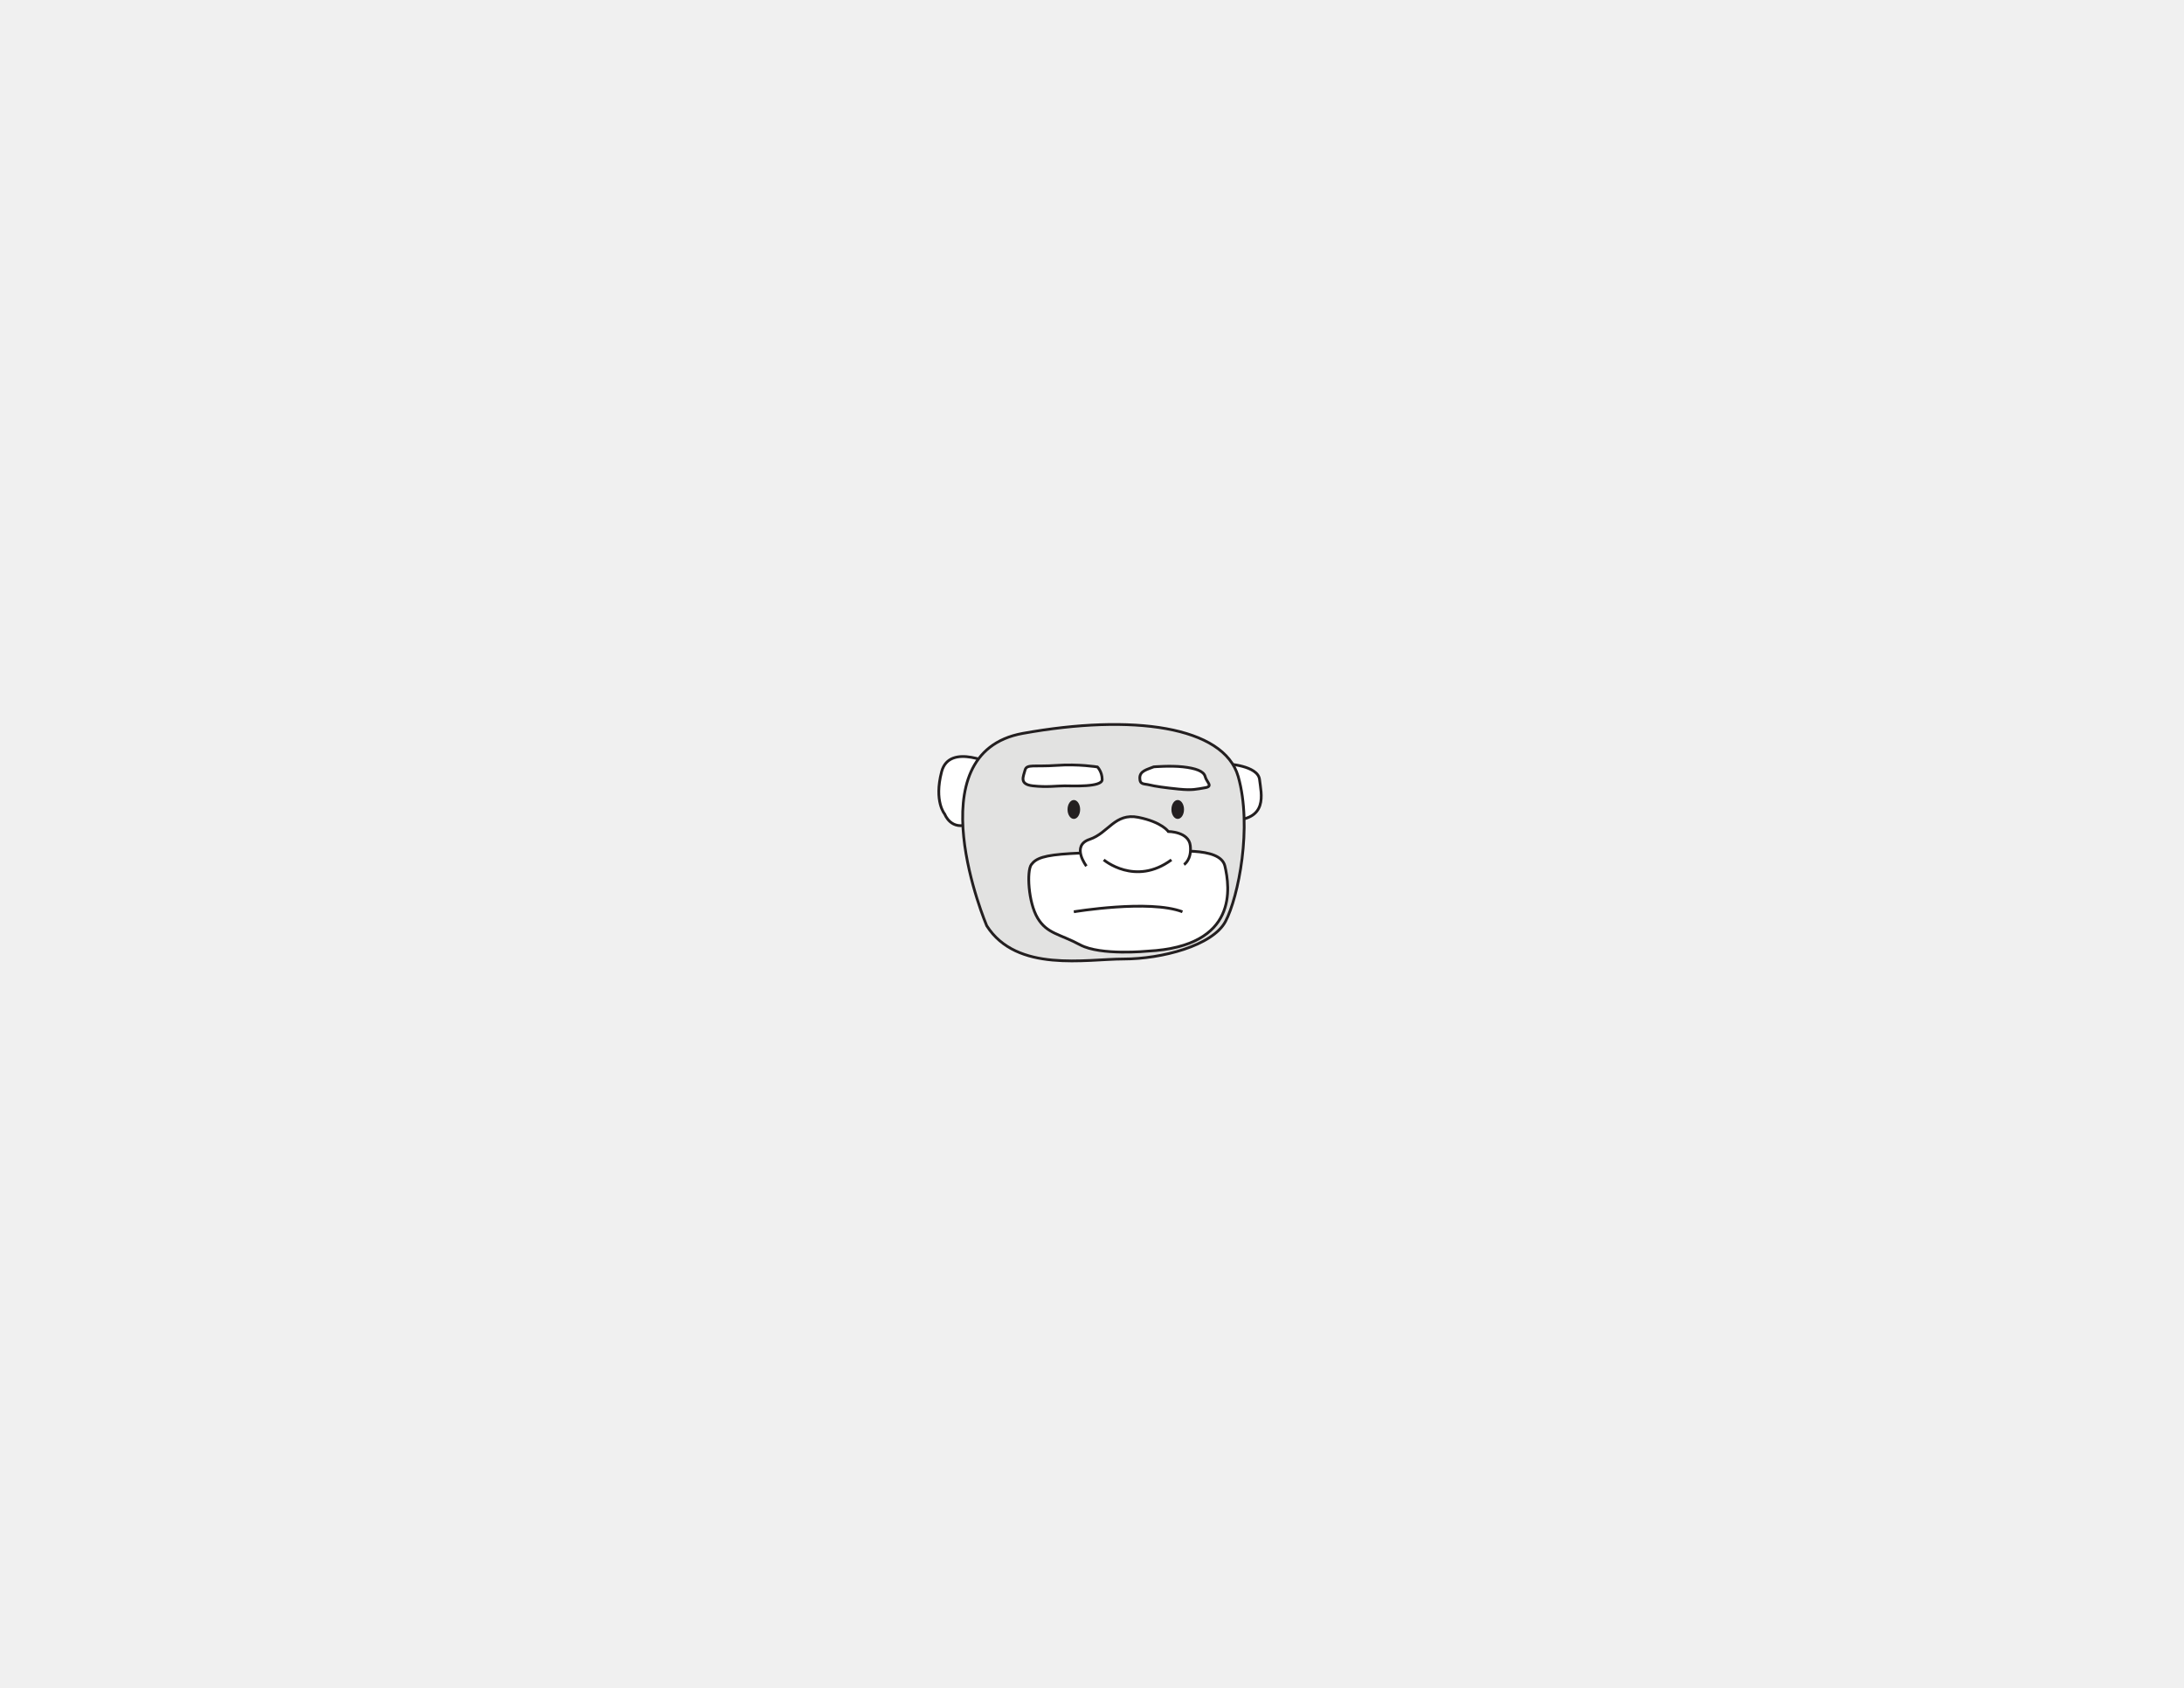
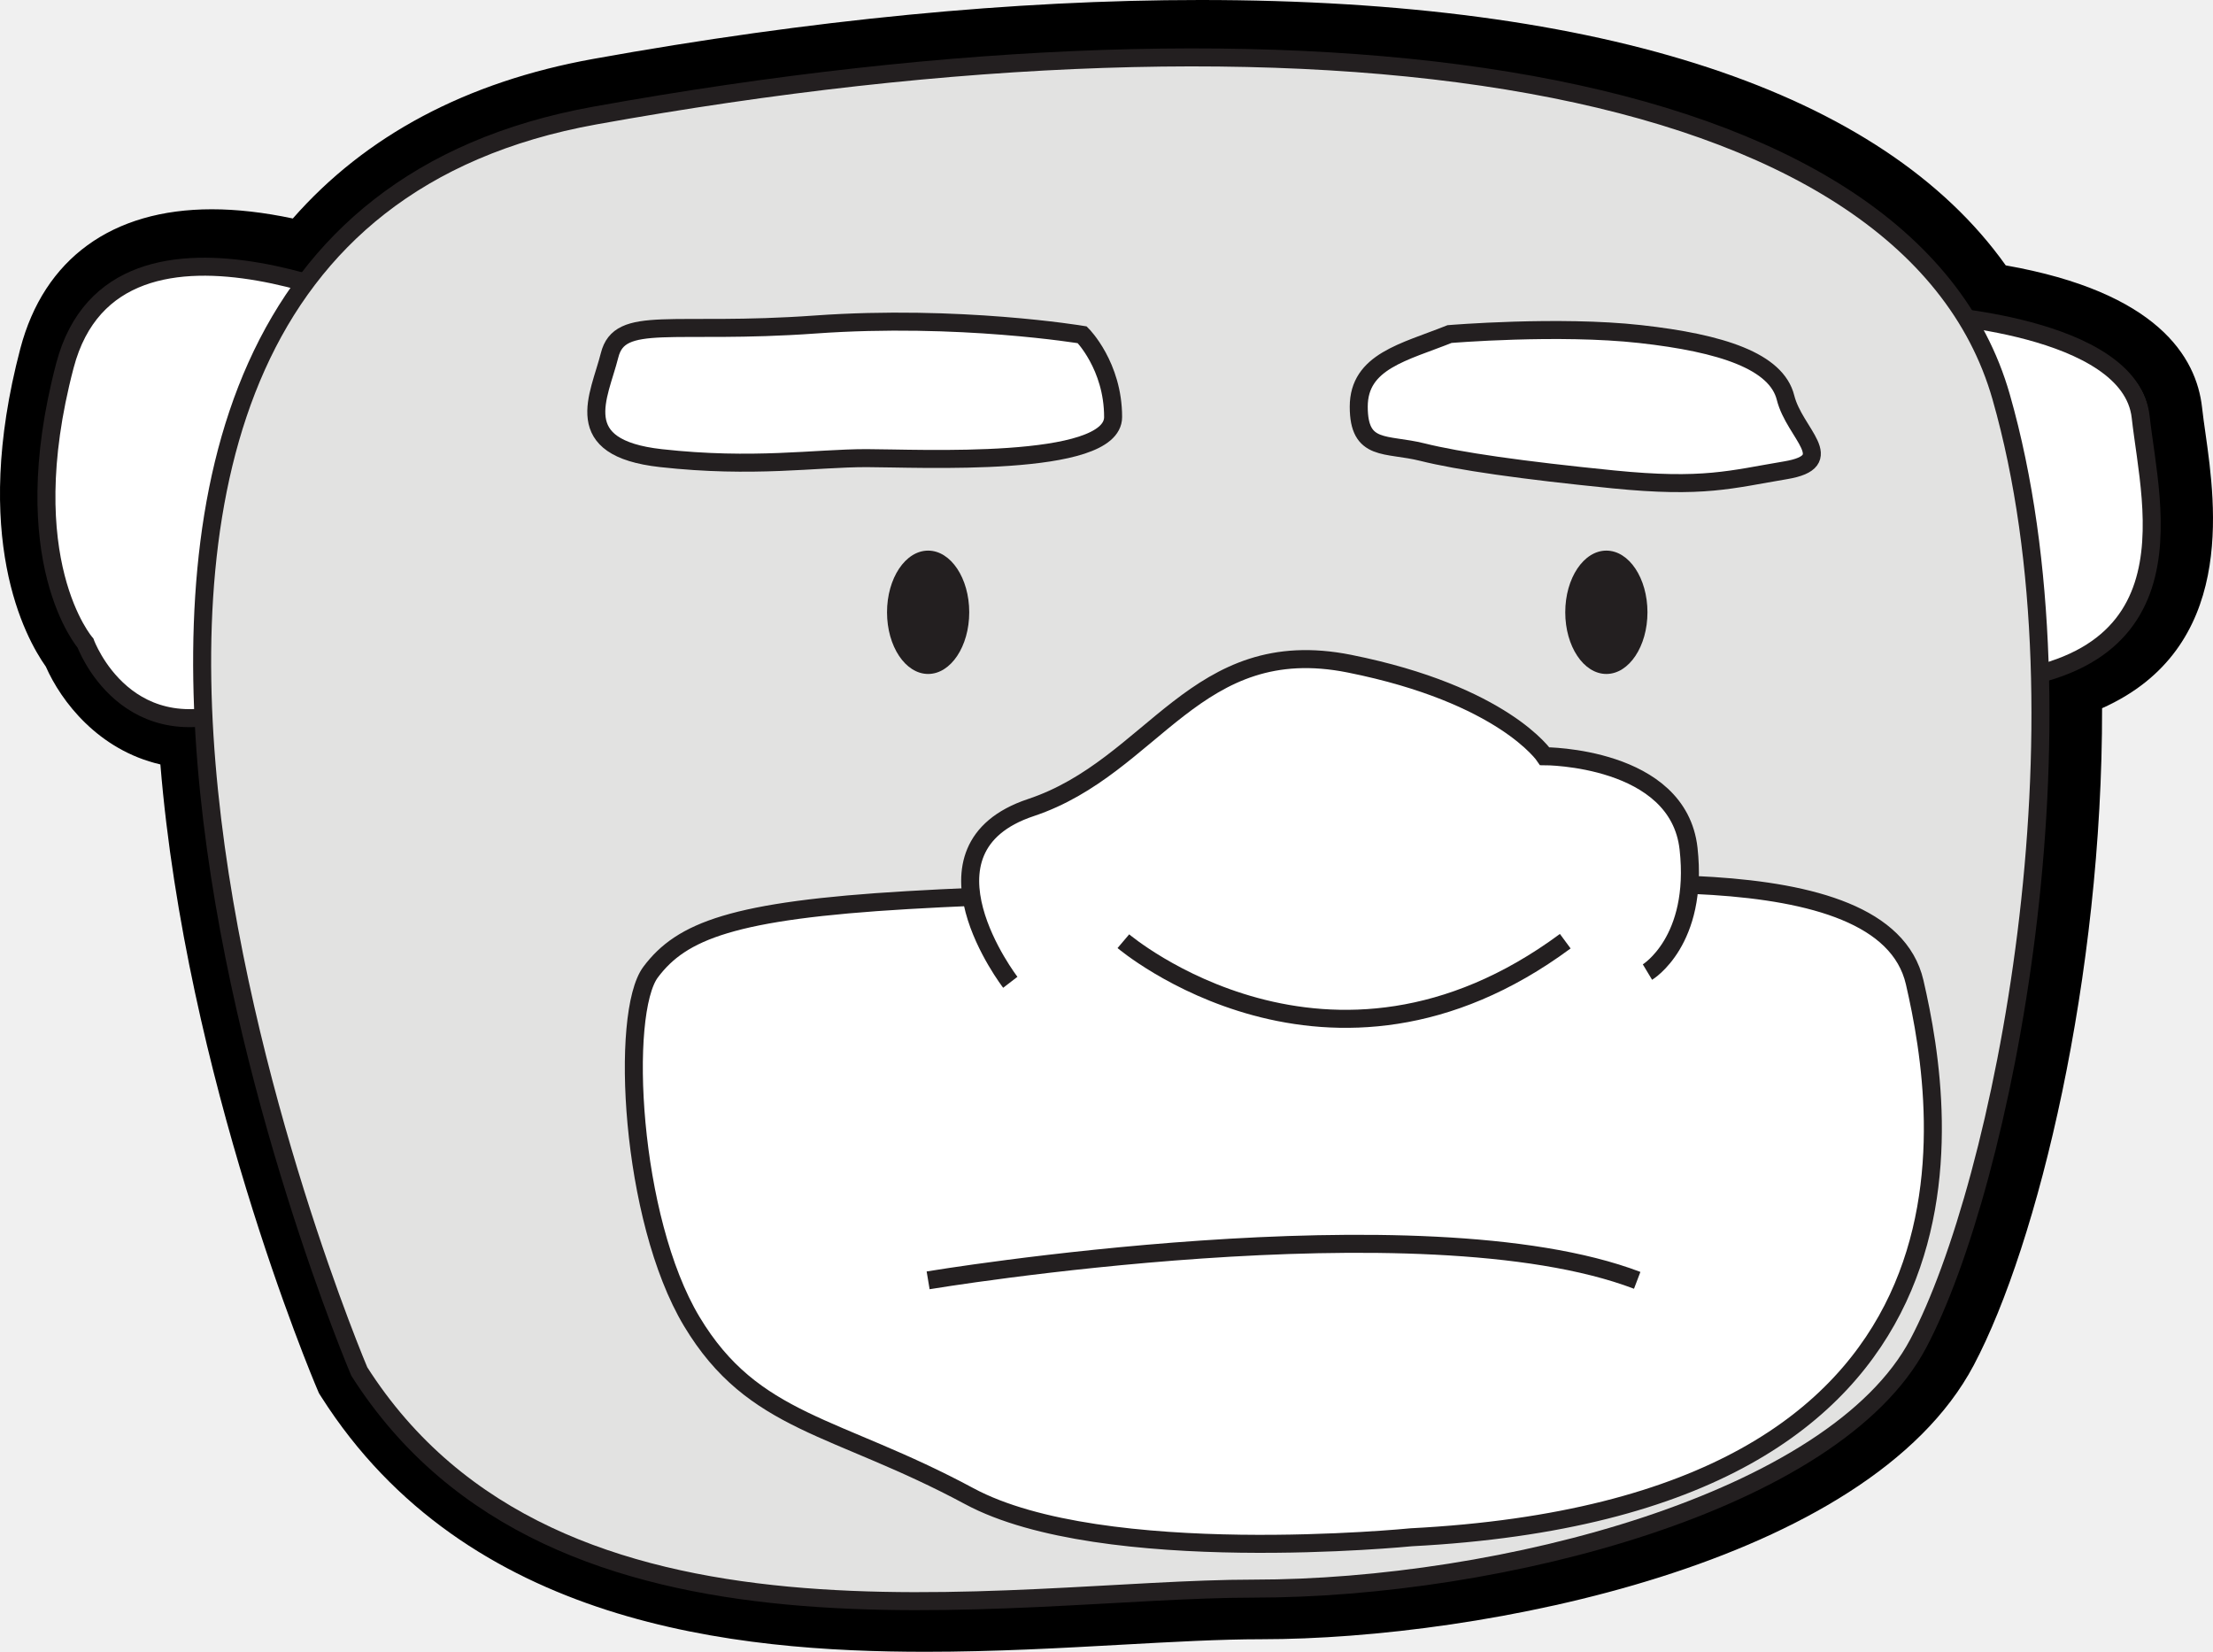
- <svg xmlns="http://www.w3.org/2000/svg" version="1.1" id="Layer_1" x="0px" y="0px" width="792px" height="612px" viewBox="0 0 792 612" style="enable-background:new 0 0 792 612;" xml:space="preserve">
+ <svg xmlns="http://www.w3.org/2000/svg" version="1.1" id="Layer_1" x="0px" y="0px" width="122.914px" height="91.73px" viewBox="0 0 122.914 91.73" style="enable-background:new 0 0 122.914 91.73;" xml:space="preserve">
  <g>
-     <path style="fill:#FFFFFF;stroke:#231F20;stroke-miterlimit:10;" d="M444.778,276.953c0,0,11.415,0.571,11.985,5.708   c0.571,5.137,3.426,14.84-10.844,14.84" />
-     <path style="fill:#FFFFFF;stroke:#231F20;stroke-miterlimit:10;" d="M360.875,277.524c0,0-16.553-8.562-19.406,2.283   s1.142,15.41,1.142,15.41s2.283,6.279,9.132,3.425c6.85-2.854,6.85-2.854,6.85-2.854" />
-     <path style="fill:#E2E2E1;stroke:#231F20;stroke-miterlimit:10;" d="M357.818,335.665c0,0-26.605-62.589,13.094-69.747   c39.7-7.159,72.891-2.604,78.098,15.619s0.066,43.757-4.6,52.571s-23.211,13.62-36.91,13.62   C393.802,347.729,368.707,352.775,357.818,335.665z" />
-     <path style="fill:#FFFFFF;stroke:#231F20;stroke-miterlimit:10;" d="M416.24,344.875c0,0-17.123,1.712-24.543-2.283   c-7.421-3.995-11.986-3.995-15.412-9.703c-3.424-5.707-3.994-17.123-2.282-19.406s4.565-3.424,14.269-3.995   c9.703-0.57,22.831-0.57,29.681-0.57c6.849,0,24.543-2.283,26.255,5.137C445.92,321.474,449.344,343.163,416.24,344.875z" />
-     <path style="fill:#FFFFFF;stroke:#231F20;stroke-miterlimit:10;" d="M393.979,314.054c0,0-5.708-7.42,1.142-9.703   s9.133-9.703,17.693-7.991c8.563,1.713,10.846,5.138,10.846,5.138s7.42,0,7.99,5.137s-2.283,6.849-2.283,6.849" />
-     <path style="fill:#FFFFFF;stroke:#231F20;stroke-miterlimit:10;" d="M400.258,311.771c0,0,11.416,9.703,24.543,0" />
-     <path style="fill:#FFFFFF;stroke:#231F20;stroke-miterlimit:10;" d="M389.414,330.605c0,0,27.396-4.565,39.383,0" />
-     <path style="fill:#FFFFFF;stroke:#231F20;stroke-miterlimit:10;" d="M397.975,278.095c0,0-6.849-1.142-14.84-0.57   c-7.99,0.57-10.844-0.571-11.415,1.712s-2.283,5.137,2.854,5.708c5.137,0.57,8.561,0,11.414,0c2.854,0,13.699,0.57,13.699-2.283   S397.975,278.095,397.975,278.095z" />
-     <path style="fill:#FFFFFF;stroke:#231F20;stroke-miterlimit:10;" d="M418.375,278.055c0,0,6.052-0.505,10.59,0   c4.539,0.504,7.565,1.513,8.07,3.53c0.504,2.018,3.025,3.53,0,4.035c-3.026,0.504-4.539,1.009-9.582,0.504   c-5.045-0.504-8.574-1.009-10.592-1.513s-3.53,0-3.53-2.522C413.331,279.567,415.854,279.063,418.375,278.055z" />
-     <ellipse style="fill:#231F20;" cx="389.414" cy="293.506" rx="2.283" ry="3.425" />
-     <ellipse style="fill:#231F20;" cx="427.084" cy="293.506" rx="2.283" ry="3.425" />
+     <path style="fill:#FFFFFF;" d="M51.415,90.232c-10.188,0-24.625-1.396-32.299-13.453l-0.065-0.104l-0.049-0.114   c-0.313-0.74-7.517-17.865-8.685-35.404c-4.193-0.335-6.023-3.891-6.451-4.871c-0.826-1.119-3.987-6.272-1.283-16.552   c1.138-4.323,4.313-6.609,9.184-6.609c1.527,0,3.225,0.228,5.055,0.678c3.857-4.741,9.366-7.785,16.391-9.051   C45.17,2.594,56.425,1.5,66.664,1.5c22.025,0,37.555,5.183,43.865,14.613c4.59,0.727,9.823,2.481,10.289,6.69   c0.053,0.466,0.123,0.974,0.199,1.507c0.607,4.311,1.606,11.389-5.771,14.009c0.182,14.504-3.332,29.973-6.945,36.799   c-5.266,9.945-25.529,14.418-38.236,14.418c-2.305,0-4.986,0.148-7.828,0.305C58.93,90.025,55.182,90.232,51.415,90.232   L51.415,90.232z" />
+     <path d="M66.663,3c20.916,0,36.919,4.681,42.973,14.497c3.364,0.468,9.286,1.808,9.691,5.472c0.487,4.38,2.628,12.077-5.603,14.25   c0.396,15.065-3.305,30.688-6.75,37.198c-4.666,8.813-23.211,13.619-36.91,13.619c-5.084,0-11.734,0.695-18.648,0.695   c-11.718,0-24.185-1.998-31.033-12.759c0,0-7.804-18.364-8.647-36.336c-0.268,0.03-0.523,0.043-0.771,0.043   c-4.266,0-5.788-4.156-5.788-4.156s-3.995-4.564-1.142-15.409c1.105-4.205,4.271-5.492,7.731-5.492c1.884,0,3.854,0.381,5.63,0.881   c3.393-4.553,8.538-7.917,16.081-9.278C45.309,4.092,56.559,3,66.663,3 M66.663,0C56.334,0,44.989,1.101,32.944,3.273   c-7.031,1.269-12.631,4.246-16.68,8.861c-1.605-0.34-3.111-0.512-4.499-0.512c-5.546,0-9.321,2.745-10.634,7.729   c-2.76,10.484,0.251,16.025,1.415,17.67c0.854,1.938,2.919,4.636,6.362,5.431c1.422,17.367,8.399,33.961,8.711,34.693l0.098,0.229   l0.133,0.209c8.071,12.682,23.021,14.148,33.564,14.148c3.806,0,7.577-0.209,10.902-0.394c2.819-0.156,5.483-0.303,7.746-0.303   c12.183,0,33.693-4.131,39.563-15.217c3.57-6.746,7.156-21.568,7.128-36.487c7.43-3.313,6.311-11.245,5.748-15.23   c-0.073-0.519-0.145-1.01-0.194-1.465c-0.312-2.821-2.491-6.412-10.904-7.897C104.539,5.089,89.121,0,66.663,0L66.663,0z" />
+   </g>
+   <g>
+     <path style="fill:#FFFFFF;stroke:#231F20;stroke-miterlimit:10;" d="M106.914,17.45c0,0,11.415,0.57,11.983,5.708   c0.571,5.137,3.428,14.84-10.844,14.84" />
+     <path style="fill:#FFFFFF;stroke:#231F20;stroke-miterlimit:10;" d="M23.011,18.021c0,0-16.553-8.562-19.406,2.283   c-2.853,10.845,1.143,15.41,1.143,15.41s2.283,6.279,9.132,3.425c6.85-2.854,6.85-2.854,6.85-2.854" />
+     <path style="fill:#E2E2E1;stroke:#231F20;stroke-miterlimit:10;" d="M19.954,76.162c0,0-26.605-62.589,13.094-69.747   c39.7-7.159,72.891-2.604,78.098,15.619c5.207,18.223,0.066,43.757-4.6,52.571c-4.666,8.813-23.211,13.618-36.91,13.618   C55.938,88.226,30.843,93.273,19.954,76.162z" />
+     <path style="fill:#FFFFFF;stroke:#231F20;stroke-miterlimit:10;" d="M78.376,85.372c0,0-17.123,1.712-24.543-2.283   c-7.422-3.995-11.986-3.995-15.412-9.703c-3.424-5.707-3.994-17.123-2.282-19.404c1.712-2.283,4.565-3.426,14.269-3.995   c9.703-0.57,22.831-0.57,29.682-0.57c6.849,0,24.543-2.283,26.255,5.137C108.056,61.971,111.479,83.66,78.376,85.372z" />
+     <path style="fill:#FFFFFF;stroke:#231F20;stroke-miterlimit:10;" d="M56.114,54.551c0,0-5.707-7.42,1.143-9.703   s9.133-9.703,17.693-7.991c8.563,1.714,10.846,5.139,10.846,5.139s7.42,0,7.99,5.137c0.568,5.137-2.283,6.851-2.283,6.851" />
+     <path style="fill:#FFFFFF;stroke:#231F20;stroke-miterlimit:10;" d="M62.394,52.269c0,0,11.416,9.701,24.543,0" />
+     <path style="fill:#FFFFFF;stroke:#231F20;stroke-miterlimit:10;" d="M51.55,71.103c0,0,27.396-4.565,39.383,0" />
+     <path style="fill:#FFFFFF;stroke:#231F20;stroke-miterlimit:10;" d="M60.11,18.592c0,0-6.849-1.142-14.84-0.57   c-7.99,0.57-10.844-0.57-11.414,1.712c-0.572,2.283-2.283,5.138,2.854,5.708s8.561,0,11.414,0s13.7,0.57,13.7-2.282   C61.824,20.306,60.11,18.592,60.11,18.592z" />
+     <path style="fill:#FFFFFF;stroke:#231F20;stroke-miterlimit:10;" d="M80.511,18.552c0,0,6.052-0.505,10.59,0   c4.539,0.504,7.565,1.513,8.07,3.53c0.504,2.018,3.023,3.53,0,4.035c-3.026,0.504-4.539,1.009-9.582,0.504   c-5.045-0.504-8.574-1.009-10.592-1.514c-2.02-0.504-3.53,0-3.53-2.521C75.467,20.064,77.989,19.56,80.511,18.552z" />
+     <ellipse style="fill:#231F20;" cx="51.55" cy="34.003" rx="2.283" ry="3.425" />
+     <ellipse style="fill:#231F20;" cx="89.22" cy="34.003" rx="2.283" ry="3.425" />
  </g>
</svg>
